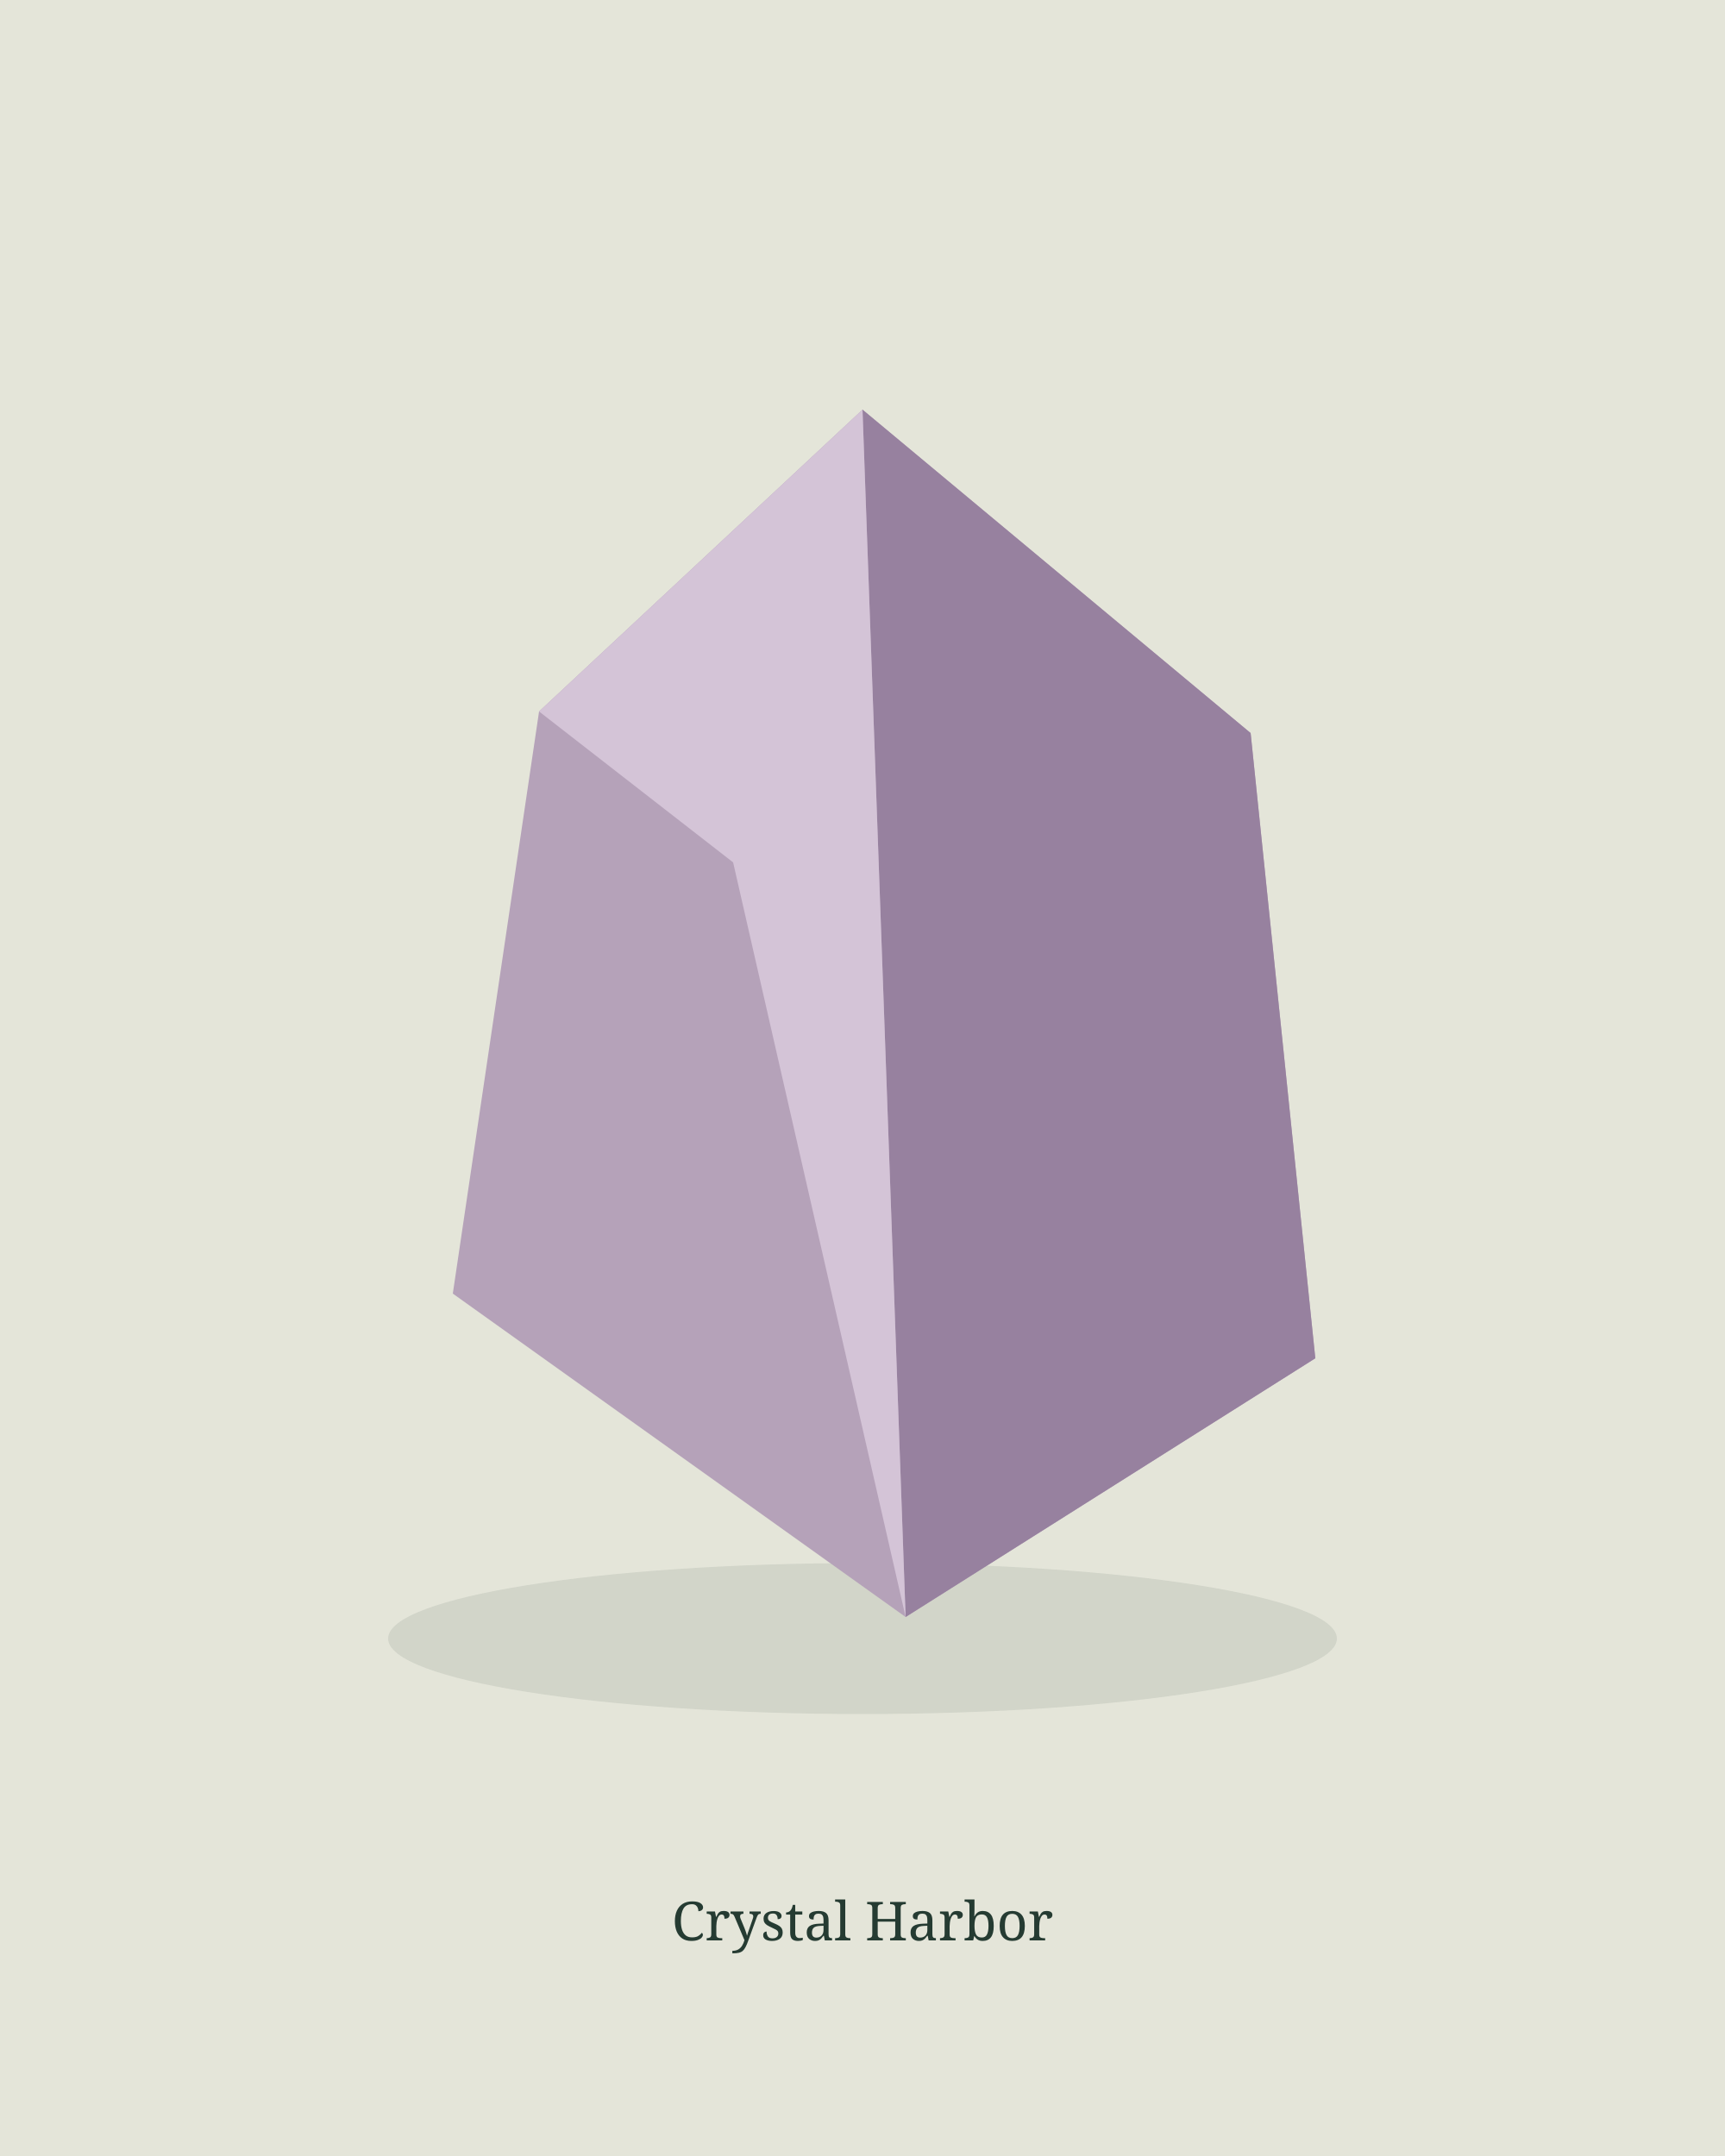
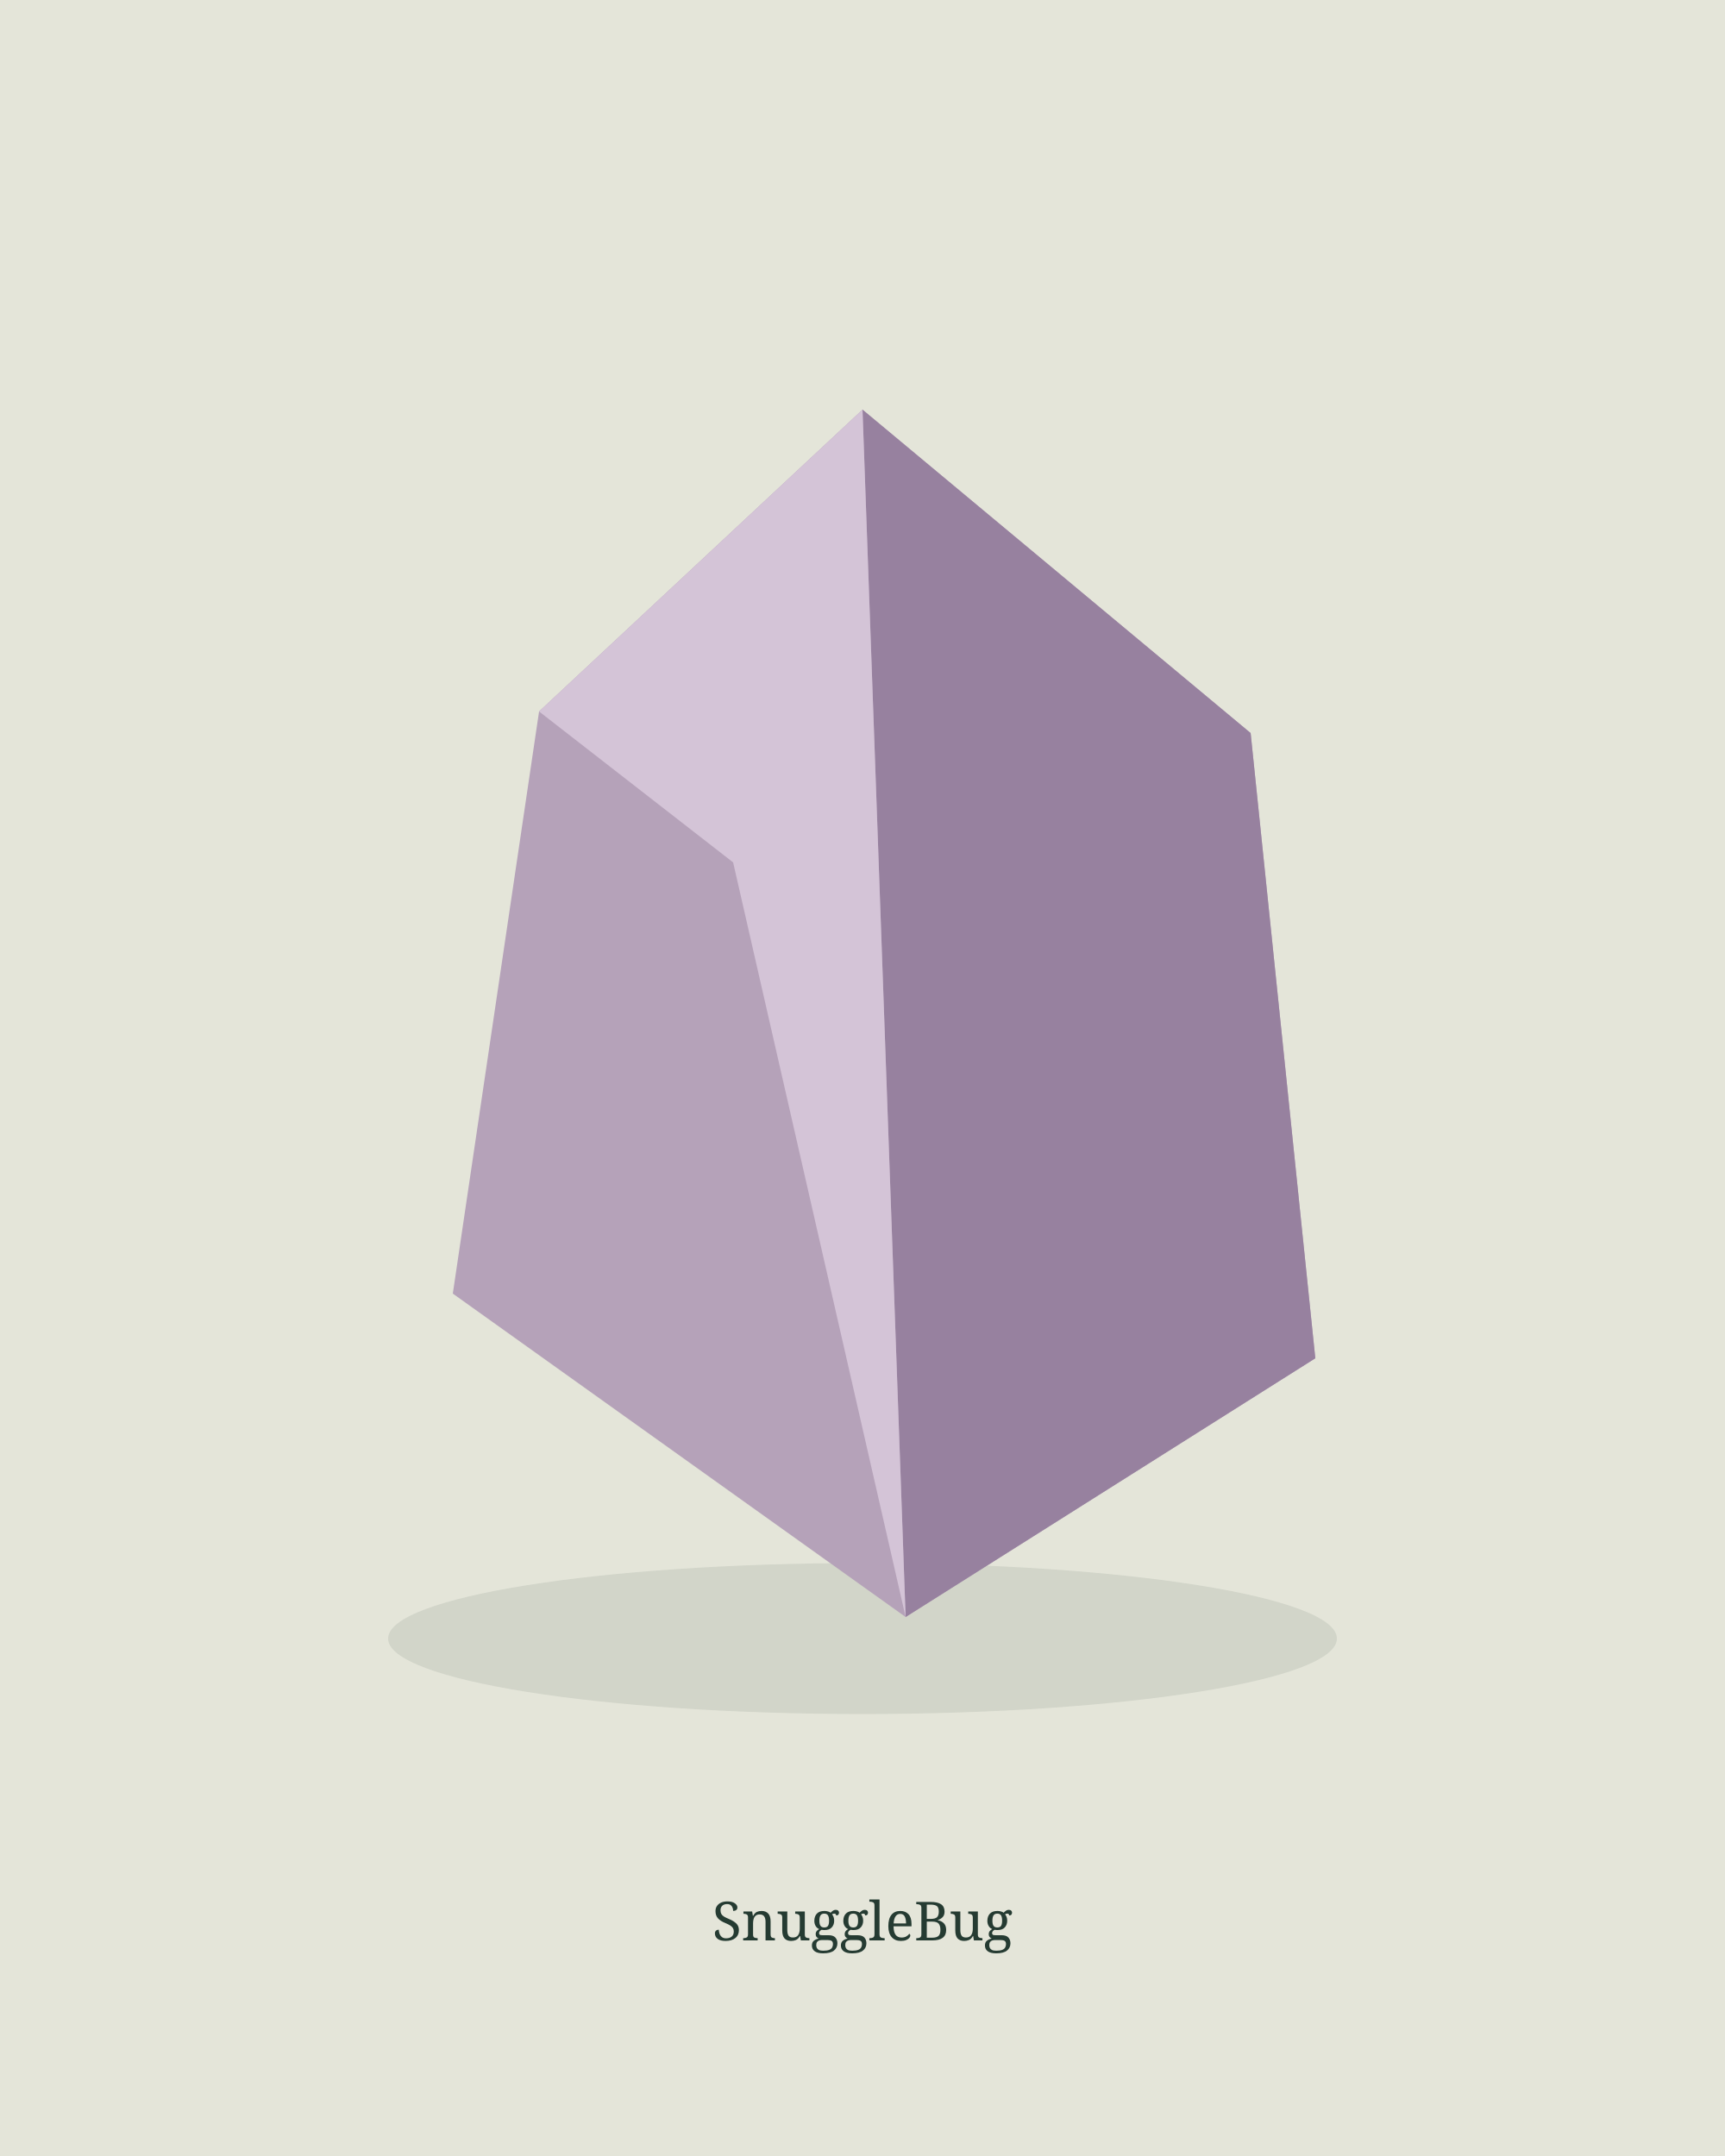
<svg xmlns="http://www.w3.org/2000/svg" width="800" height="1000" viewBox="0 0 800 1000">
  <rect width="800" height="1000" fill="#e4e5d9" />
  <ellipse cx="400" cy="760" rx="220" ry="35" fill="#253b32" opacity=".1" />
  <path d="M400 190 580 340 610 630 420 750 210 600 250 330Z" fill="#b5a2b9" />
  <path d="m400 190 20 560 190-120-30-290Z" fill="#97819f" />
  <path d="m400 190-150 140 90 70 80 350Z" fill="#d4c4d7" />
-   <text x="400" y="900" text-anchor="middle" font-family="Georgia,serif" font-size="25" fill="#253b32">Crystal Harbor</text>
+   <text x="400" y="900" text-anchor="middle" font-family="Georgia,serif" font-size="25" fill="#253b32">SnuggleBug</text>
</svg>
